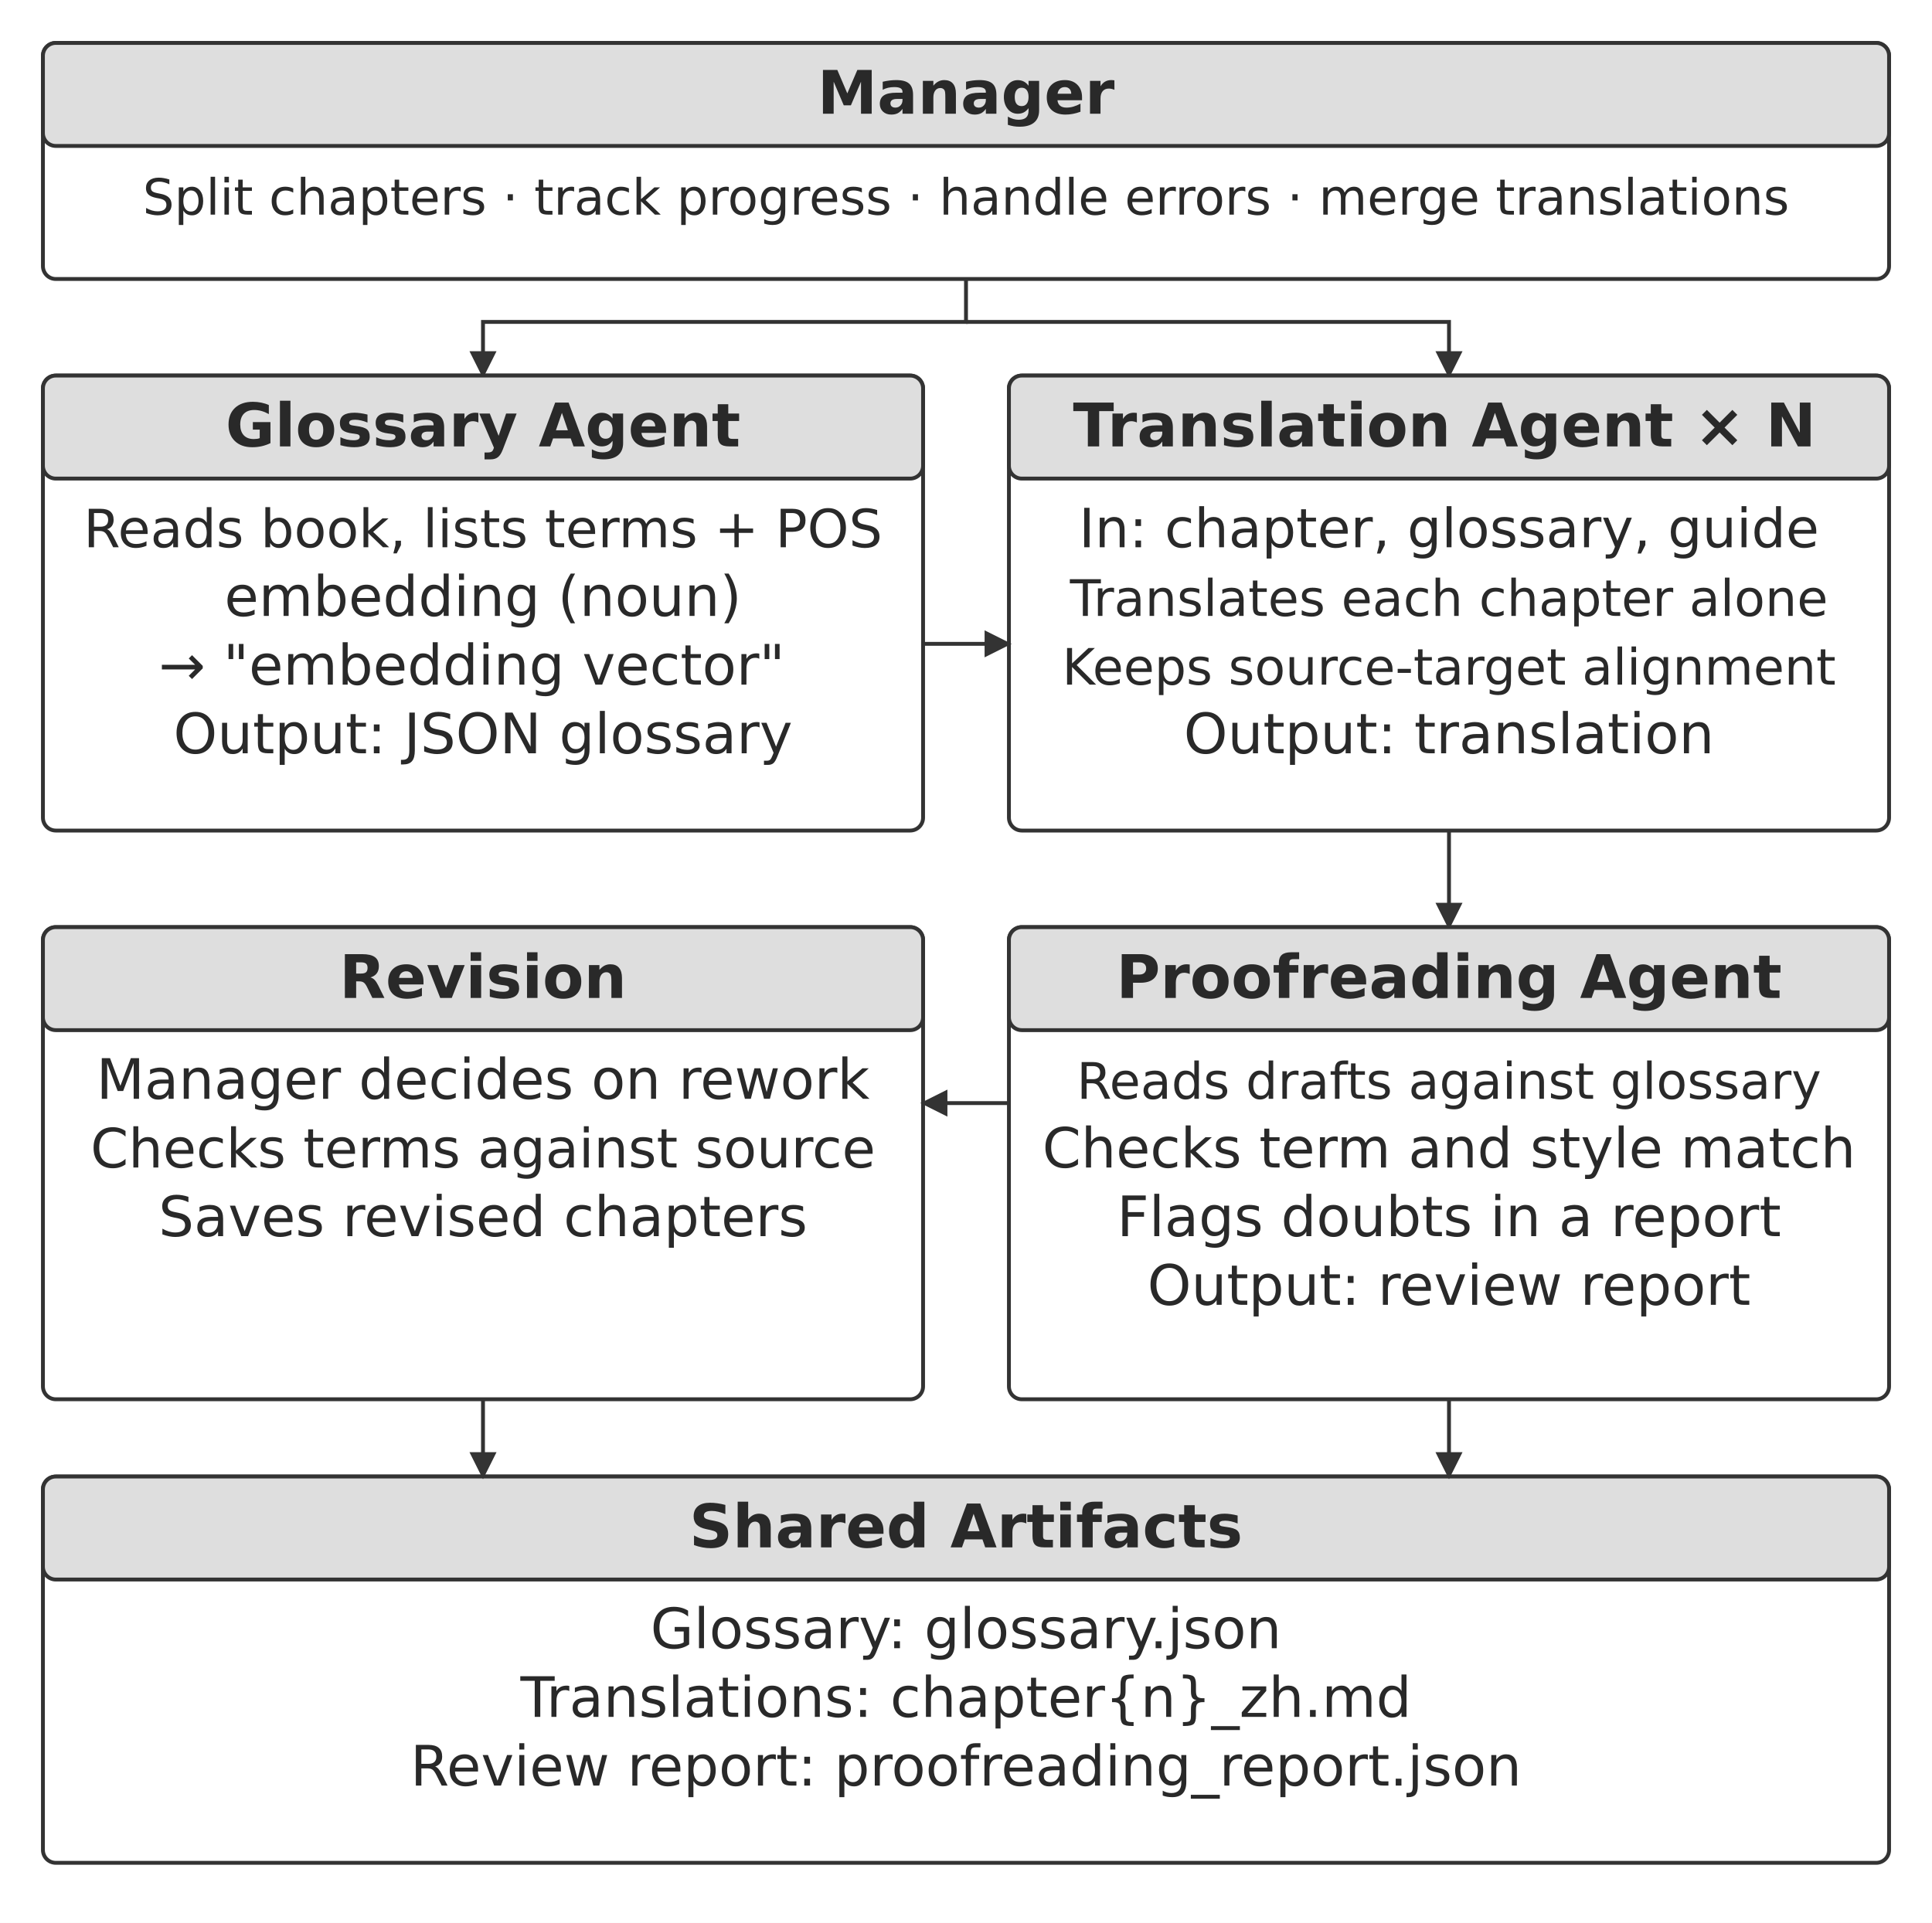
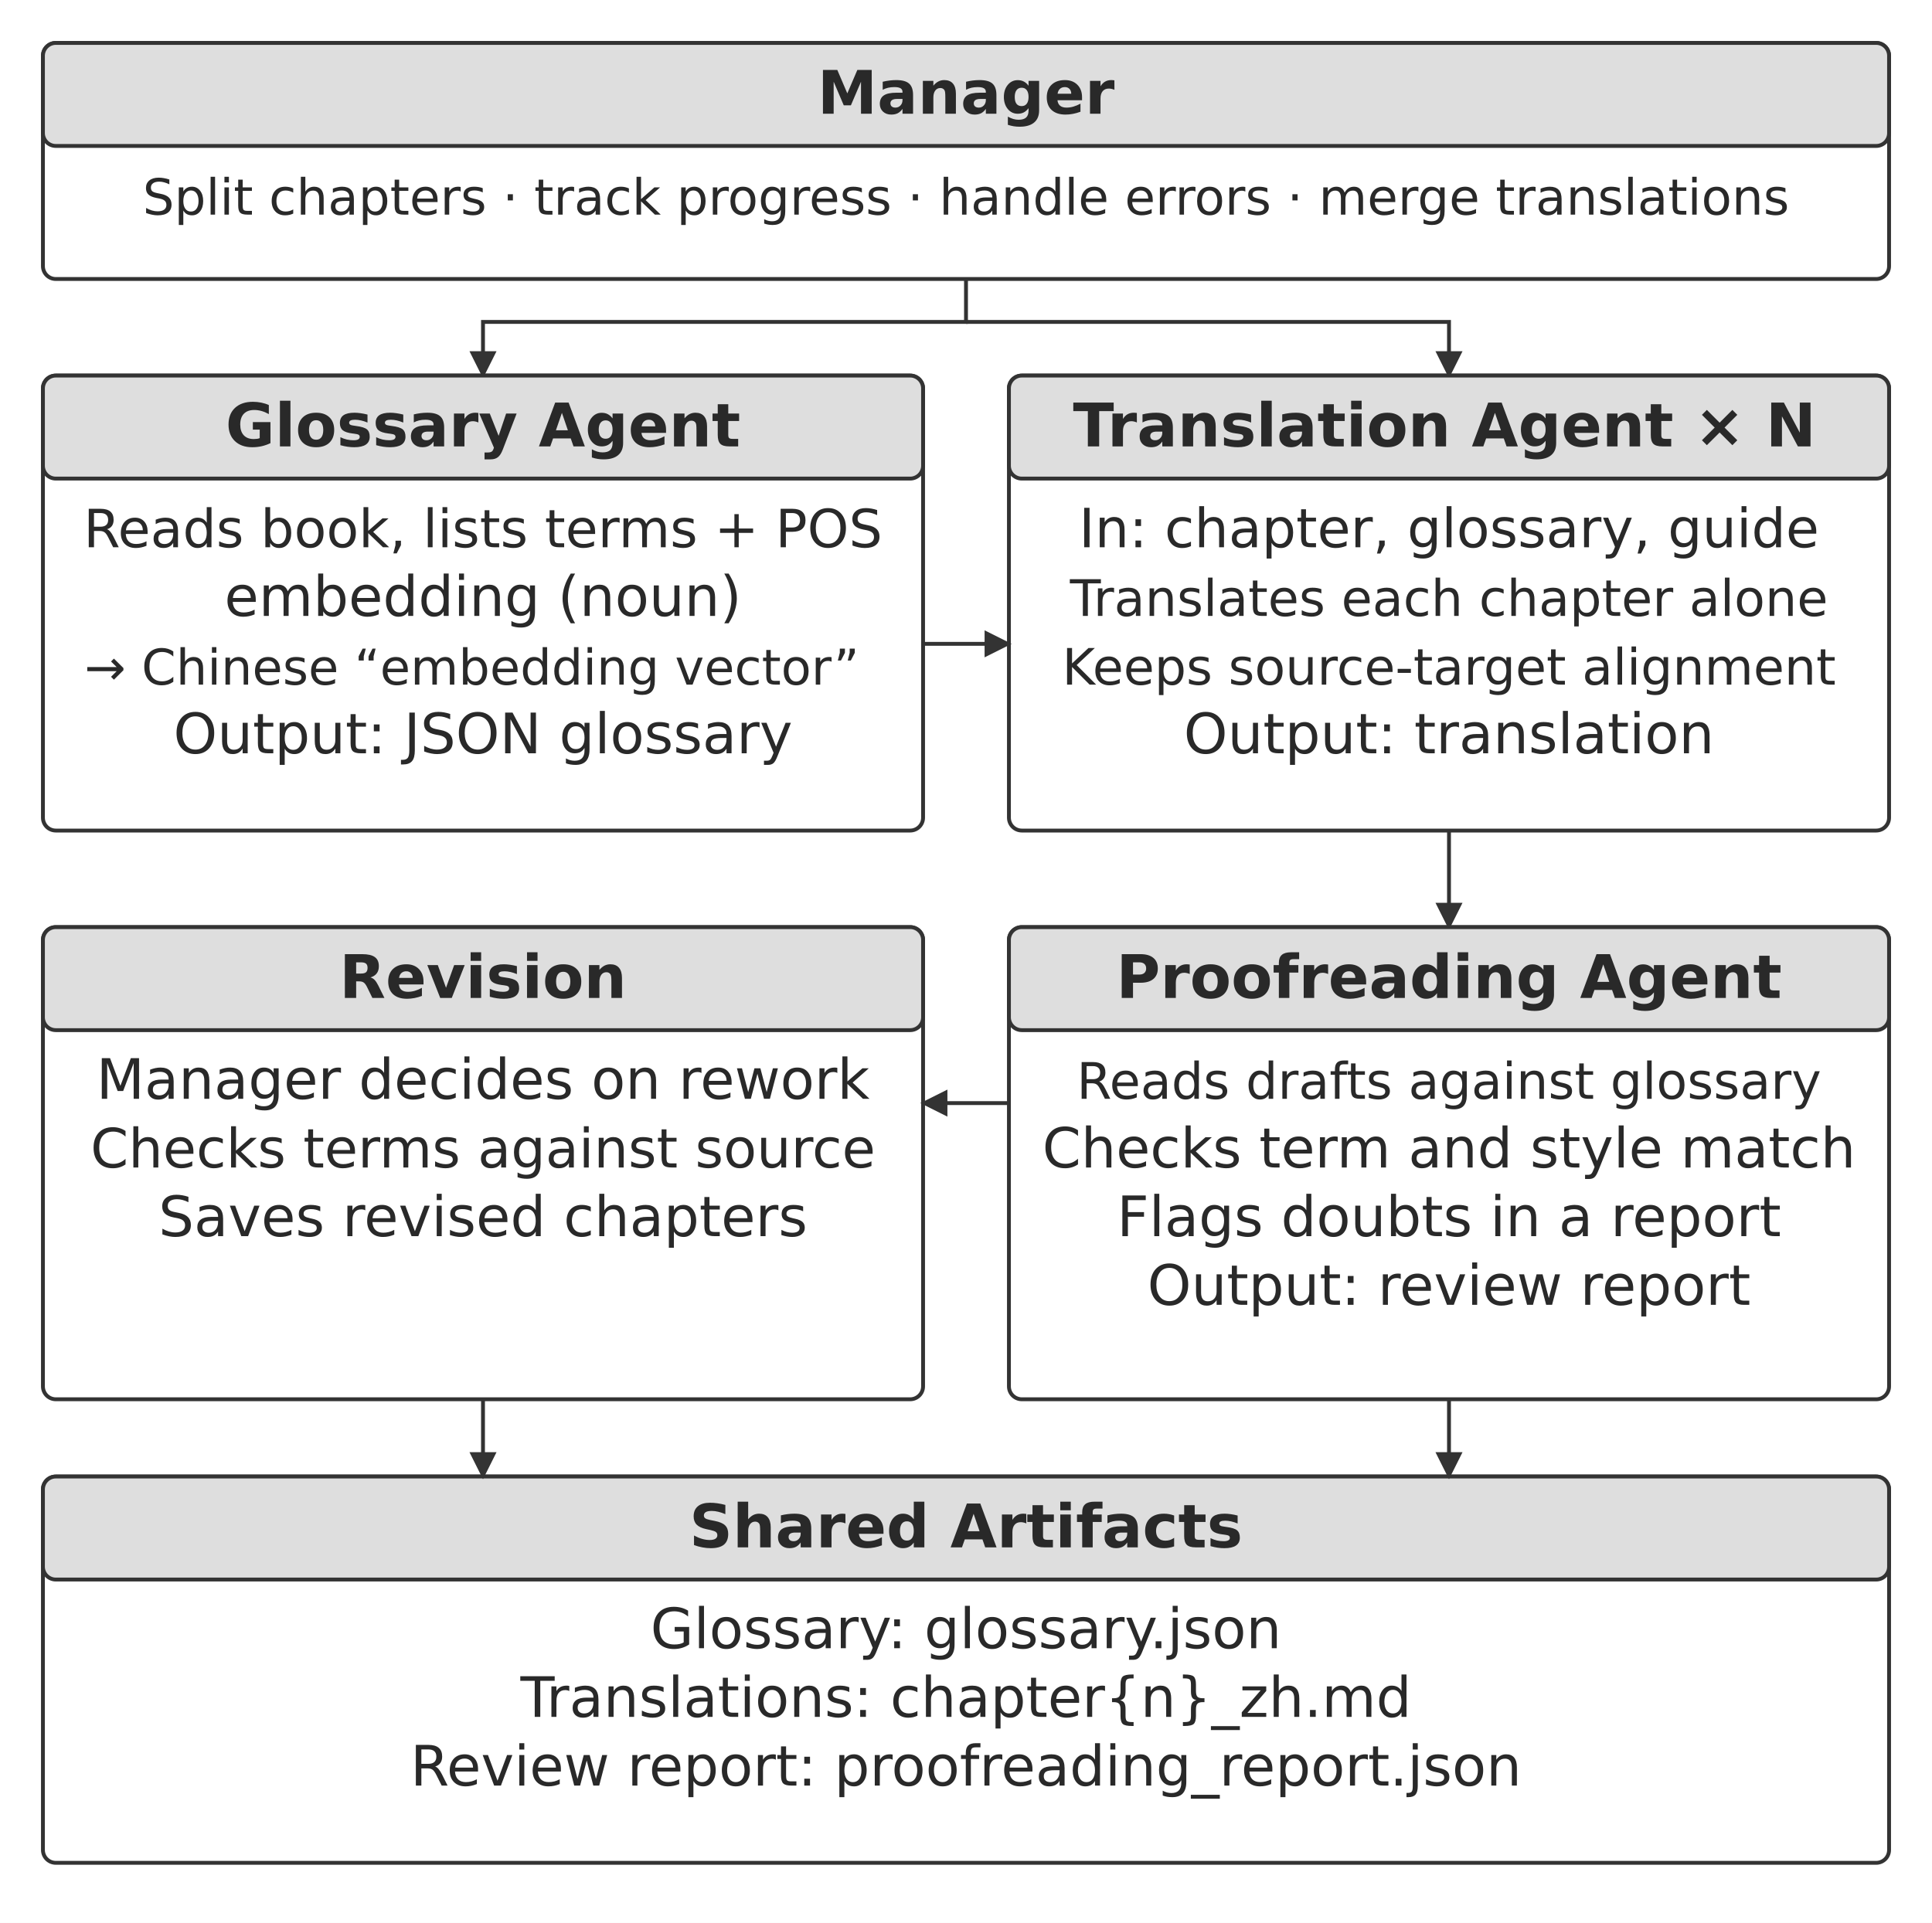
<svg xmlns="http://www.w3.org/2000/svg" width="106.000mm" height="105.529mm" viewBox="0 0 900 896" role="img" aria-labelledby="title desc">
  <defs>
    <marker id="arrow" viewBox="0 0 10 10" refX="9" refY="5" markerWidth="7" markerHeight="7" orient="auto-start-reverse">
      <path d="M0 0 L10 5 L0 10 Z" fill="#333333" />
    </marker>
  </defs>
  <rect width="900" height="896" fill="#ffffff" y="0" />
  <rect x="20" y="20" width="860" height="110" rx="6" fill="#ffffff" stroke="#333333" stroke-width="1.8" />
  <rect x="20" y="20" width="860" height="48" rx="6" fill="#dedede" stroke="#333333" stroke-width="1.8" />
  <text x="450.004" y="53" text-anchor="middle" font-family="&quot;DejaVu Sans&quot;, Arial, &quot;Helvetica Neue&quot;, sans-serif" font-size="28.0" font-weight="700" fill="#292929">Manager</text>
  <text x="450" y="100" text-anchor="middle" font-family="&quot;DejaVu Sans&quot;, Arial, &quot;Helvetica Neue&quot;, sans-serif" font-size="23.2" font-weight="400" fill="#292929">Split chapters · track progress · handle errors · merge translations</text>
  <path d="M450 130 L450 150 L225 150 L225 175" fill="none" stroke="#333333" stroke-width="1.8" marker-end="url(#arrow)" />
  <path d="M450 150 L675 150 L675 175" fill="none" stroke="#333333" stroke-width="1.8" marker-end="url(#arrow)" />
  <rect x="20" y="175" width="410" height="212" rx="6" fill="#ffffff" stroke="#333333" stroke-width="1.8" />
  <rect x="20" y="175" width="410" height="48" rx="6" fill="#dedede" stroke="#333333" stroke-width="1.8" />
  <text x="225.004" y="208" text-anchor="middle" font-family="&quot;DejaVu Sans&quot;, Arial, &quot;Helvetica Neue&quot;, sans-serif" font-size="28.0" font-weight="700" fill="#292929">Glossary Agent</text>
  <text x="225" y="255" text-anchor="middle" font-family="&quot;DejaVu Sans&quot;, Arial, &quot;Helvetica Neue&quot;, sans-serif" font-size="24.6" font-weight="400" fill="#292929">Reads book, lists terms + POS</text>
  <text x="225" y="287" text-anchor="middle" font-family="&quot;DejaVu Sans&quot;, Arial, &quot;Helvetica Neue&quot;, sans-serif" font-size="26.0" font-weight="400" fill="#292929">embedding (noun)</text>
-   <text x="219.8" y="319" text-anchor="middle" font-family="&quot;DejaVu Sans&quot;, Arial, &quot;Helvetica Neue&quot;, sans-serif" font-size="26.0" font-weight="400" fill="#292929">→ "embedding vector"</text>
+   <text x="219.8" y="319" text-anchor="middle" font-family="&quot;DejaVu Sans&quot;, Arial, &quot;Helvetica Neue&quot;, sans-serif" font-size="23" font-weight="400" fill="#292929">→ Chinese “embedding vector”</text>
  <text x="225" y="351" text-anchor="middle" font-family="&quot;DejaVu Sans&quot;, Arial, &quot;Helvetica Neue&quot;, sans-serif" font-size="26.0" font-weight="400" fill="#292929">Output: JSON glossary</text>
  <rect x="470" y="175" width="410" height="212" rx="6" fill="#ffffff" stroke="#333333" stroke-width="1.8" />
  <rect x="470" y="175" width="410" height="48" rx="6" fill="#dedede" stroke="#333333" stroke-width="1.8" />
  <text x="672.91" y="208" text-anchor="middle" font-family="&quot;DejaVu Sans&quot;, Arial, &quot;Helvetica Neue&quot;, sans-serif" font-size="28.0" font-weight="700" fill="#292929">Translation Agent × N</text>
  <text x="675" y="255" text-anchor="middle" font-family="&quot;DejaVu Sans&quot;, Arial, &quot;Helvetica Neue&quot;, sans-serif" font-size="25.2" font-weight="400" fill="#292929">In: chapter, glossary, guide</text>
  <text x="675" y="287" text-anchor="middle" font-family="&quot;DejaVu Sans&quot;, Arial, &quot;Helvetica Neue&quot;, sans-serif" font-size="23.5" font-weight="400" fill="#292929">Translates each chapter alone</text>
  <text x="675" y="319" text-anchor="middle" font-family="&quot;DejaVu Sans&quot;, Arial, &quot;Helvetica Neue&quot;, sans-serif" font-size="23.4" font-weight="400" fill="#292929">Keeps source-target alignment</text>
  <text x="675" y="351" text-anchor="middle" font-family="&quot;DejaVu Sans&quot;, Arial, &quot;Helvetica Neue&quot;, sans-serif" font-size="26.0" font-weight="400" fill="#292929">Output: translation</text>
  <path d="M430 300 L470 300" fill="none" stroke="#333333" stroke-width="1.8" marker-end="url(#arrow)" />
  <path d="M675 387 L675 432" fill="none" stroke="#333333" stroke-width="1.8" marker-end="url(#arrow)" />
  <rect x="470" y="432" width="410" height="220" rx="6" fill="#ffffff" stroke="#333333" stroke-width="1.8" />
  <rect x="470" y="432" width="410" height="48" rx="6" fill="#dedede" stroke="#333333" stroke-width="1.8" />
  <text x="675.004" y="465" text-anchor="middle" font-family="&quot;DejaVu Sans&quot;, Arial, &quot;Helvetica Neue&quot;, sans-serif" font-size="28.0" font-weight="700" fill="#292929">Proofreading Agent</text>
  <text x="675" y="512" text-anchor="middle" font-family="&quot;DejaVu Sans&quot;, Arial, &quot;Helvetica Neue&quot;, sans-serif" font-size="23.5" font-weight="400" fill="#292929">Reads drafts against glossary</text>
  <text x="675" y="544" text-anchor="middle" font-family="&quot;DejaVu Sans&quot;, Arial, &quot;Helvetica Neue&quot;, sans-serif" font-size="25.8" font-weight="400" fill="#292929">Checks term and style match</text>
  <text x="675" y="576" text-anchor="middle" font-family="&quot;DejaVu Sans&quot;, Arial, &quot;Helvetica Neue&quot;, sans-serif" font-size="26.0" font-weight="400" fill="#292929">Flags doubts in a report</text>
  <text x="675" y="608" text-anchor="middle" font-family="&quot;DejaVu Sans&quot;, Arial, &quot;Helvetica Neue&quot;, sans-serif" font-size="26.0" font-weight="400" fill="#292929">Output: review report</text>
  <rect x="20" y="432" width="410" height="220" rx="6" fill="#ffffff" stroke="#333333" stroke-width="1.8" />
  <rect x="20" y="432" width="410" height="48" rx="6" fill="#dedede" stroke="#333333" stroke-width="1.8" />
  <text x="225" y="465" text-anchor="middle" font-family="&quot;DejaVu Sans&quot;, Arial, &quot;Helvetica Neue&quot;, sans-serif" font-size="28.0" font-weight="700" fill="#292929">Revision</text>
  <text x="225" y="512" text-anchor="middle" font-family="&quot;DejaVu Sans&quot;, Arial, &quot;Helvetica Neue&quot;, sans-serif" font-size="26.0" font-weight="400" fill="#292929">Manager decides on rework</text>
  <text x="225" y="544" text-anchor="middle" font-family="&quot;DejaVu Sans&quot;, Arial, &quot;Helvetica Neue&quot;, sans-serif" font-size="25.3" font-weight="400" fill="#292929">Checks terms against source</text>
  <text x="225" y="576" text-anchor="middle" font-family="&quot;DejaVu Sans&quot;, Arial, &quot;Helvetica Neue&quot;, sans-serif" font-size="26.0" font-weight="400" fill="#292929">Saves revised chapters</text>
  <path d="M470 514 L430 514" fill="none" stroke="#333333" stroke-width="1.8" marker-end="url(#arrow)" />
  <rect x="20" y="688" width="860" height="180" rx="6" fill="#ffffff" stroke="#333333" stroke-width="1.8" />
  <rect x="20" y="688" width="860" height="48" rx="6" fill="#dedede" stroke="#333333" stroke-width="1.8" />
  <text x="450" y="721" text-anchor="middle" font-family="&quot;DejaVu Sans&quot;, Arial, &quot;Helvetica Neue&quot;, sans-serif" font-size="28.0" font-weight="700" fill="#292929">Shared Artifacts</text>
  <text x="450" y="768" text-anchor="middle" font-family="&quot;DejaVu Sans&quot;, Arial, &quot;Helvetica Neue&quot;, sans-serif" font-size="26.0" font-weight="400" fill="#292929">Glossary: glossary.json</text>
  <text x="450" y="800" text-anchor="middle" font-family="&quot;DejaVu Sans&quot;, Arial, &quot;Helvetica Neue&quot;, sans-serif" font-size="26.0" font-weight="400" fill="#292929">Translations: chapter{n}_zh.md</text>
  <text x="450" y="832" text-anchor="middle" font-family="&quot;DejaVu Sans&quot;, Arial, &quot;Helvetica Neue&quot;, sans-serif" font-size="26.0" font-weight="400" fill="#292929">Review report: proofreading_report.json</text>
  <path d="M225 652 L225 688" fill="none" stroke="#333333" stroke-width="1.8" marker-end="url(#arrow)" />
  <path d="M675 652 L675 688" fill="none" stroke="#333333" stroke-width="1.8" marker-end="url(#arrow)" />
  <defs />
</svg>
